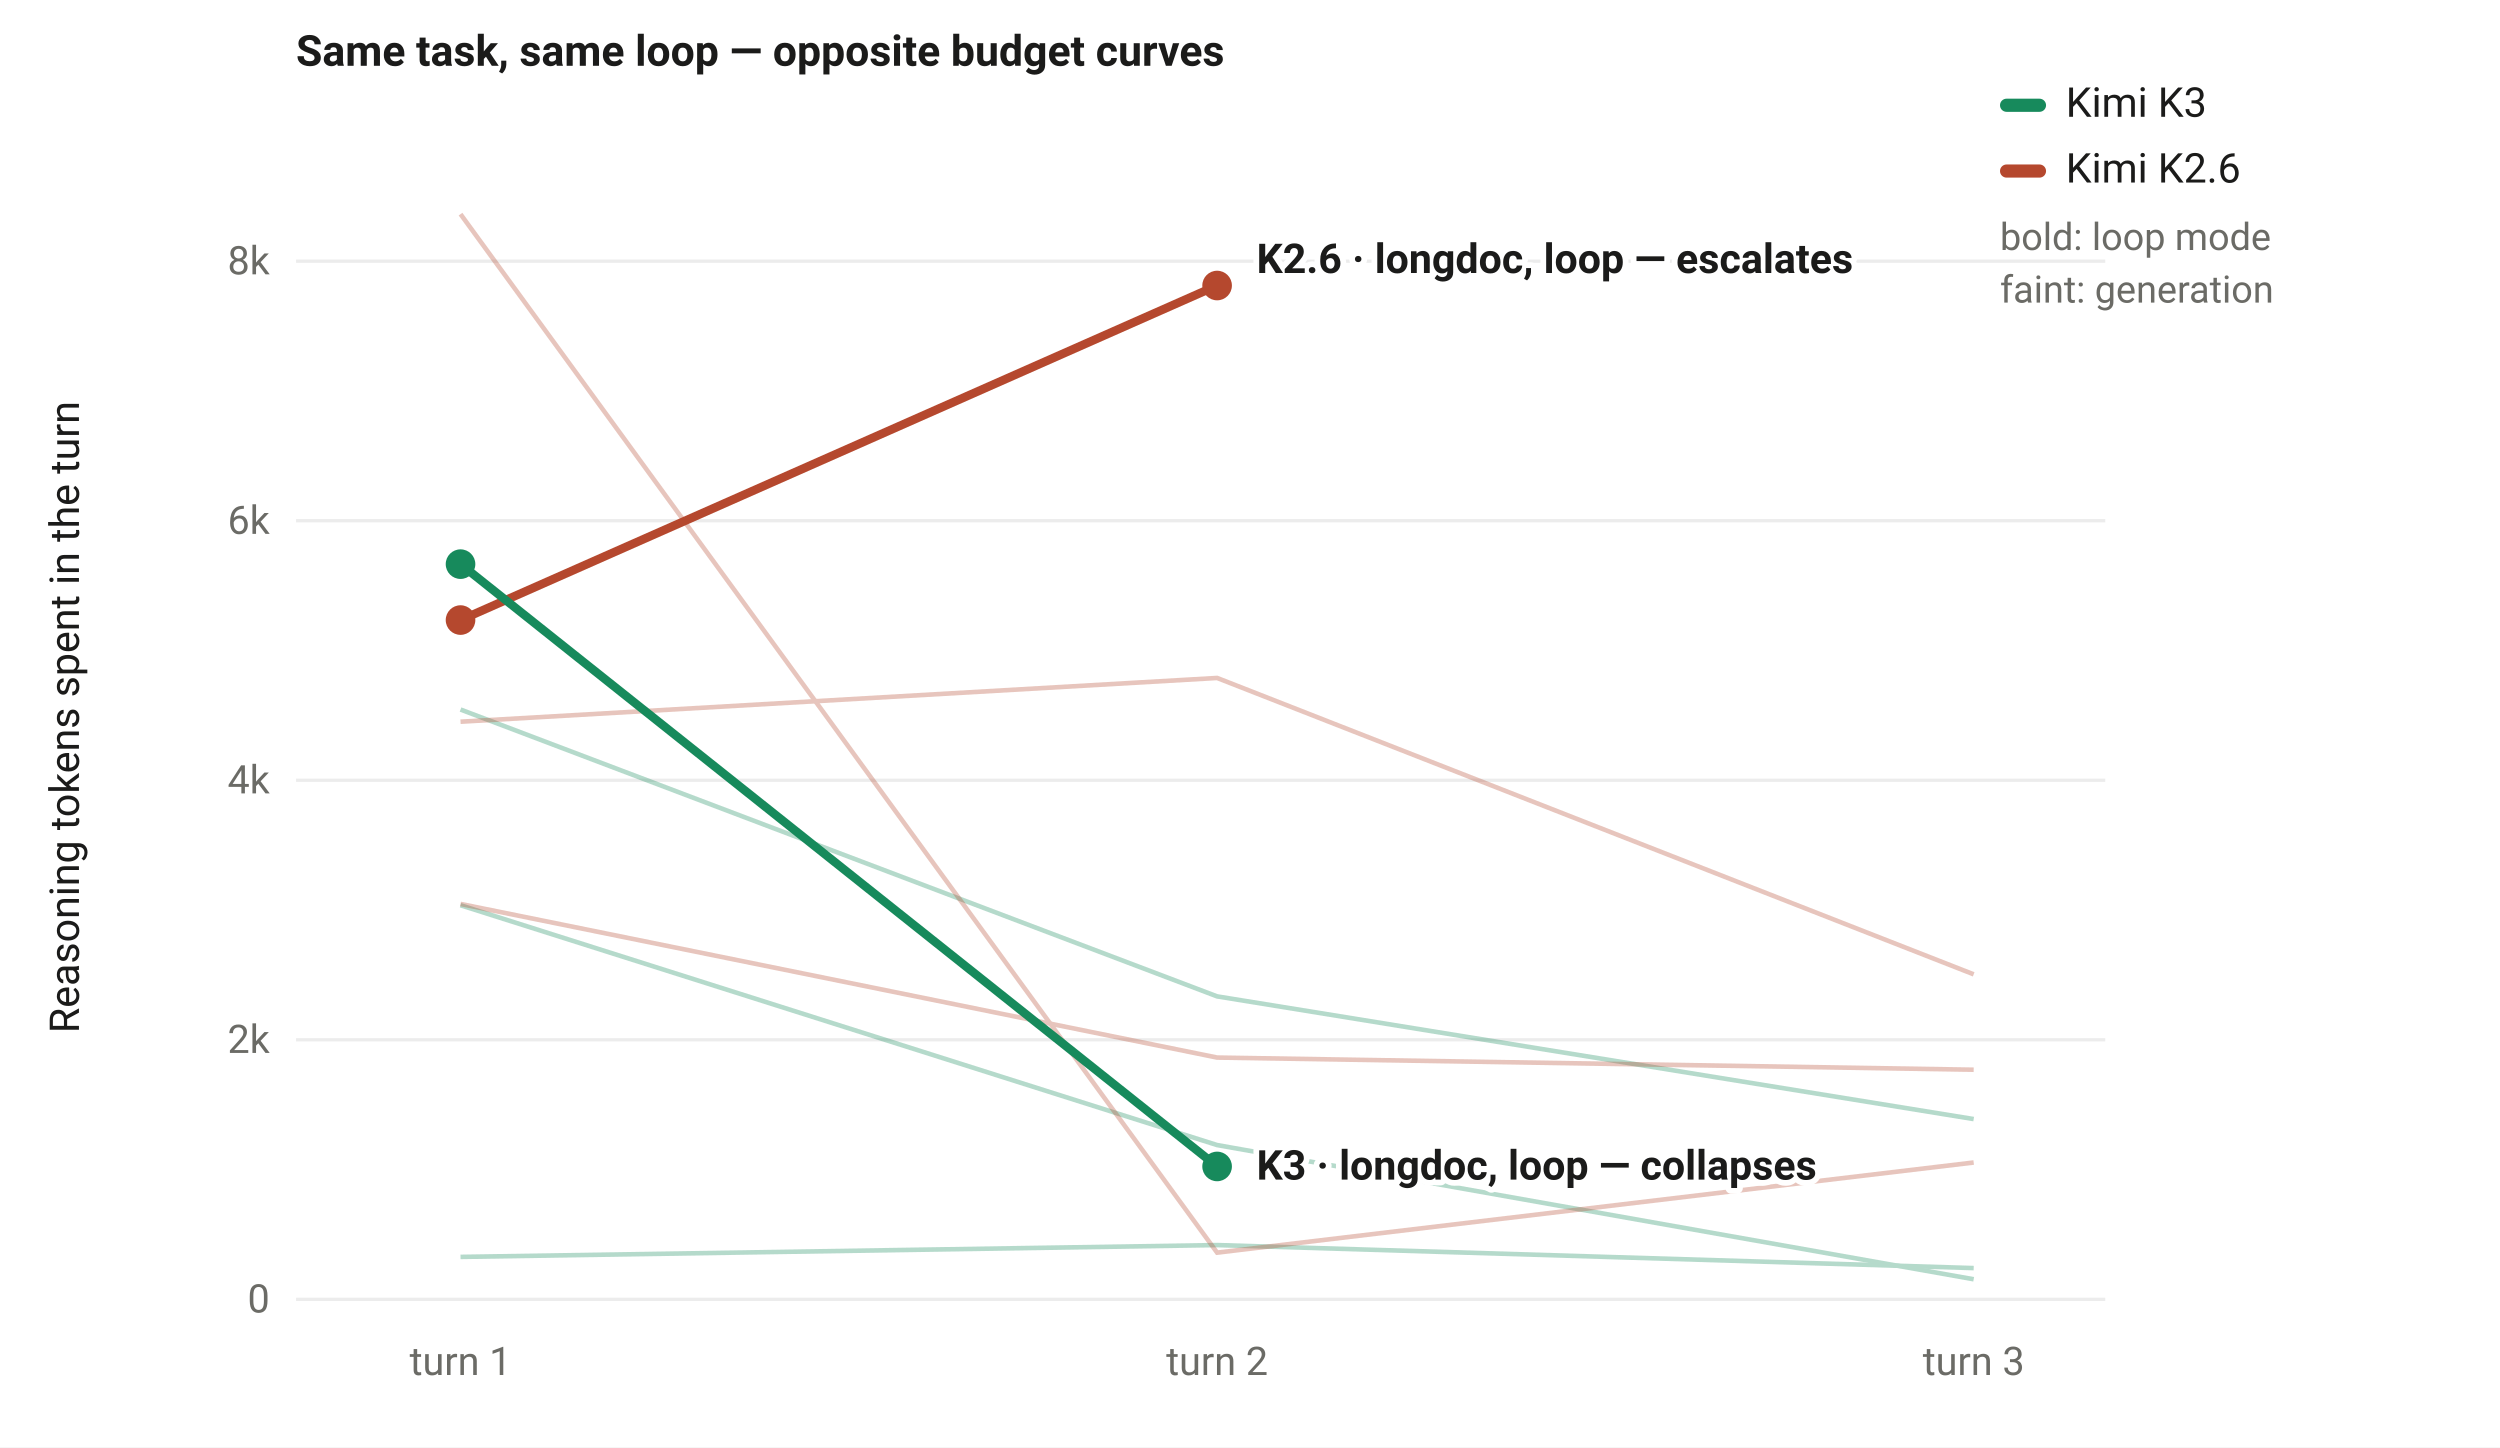
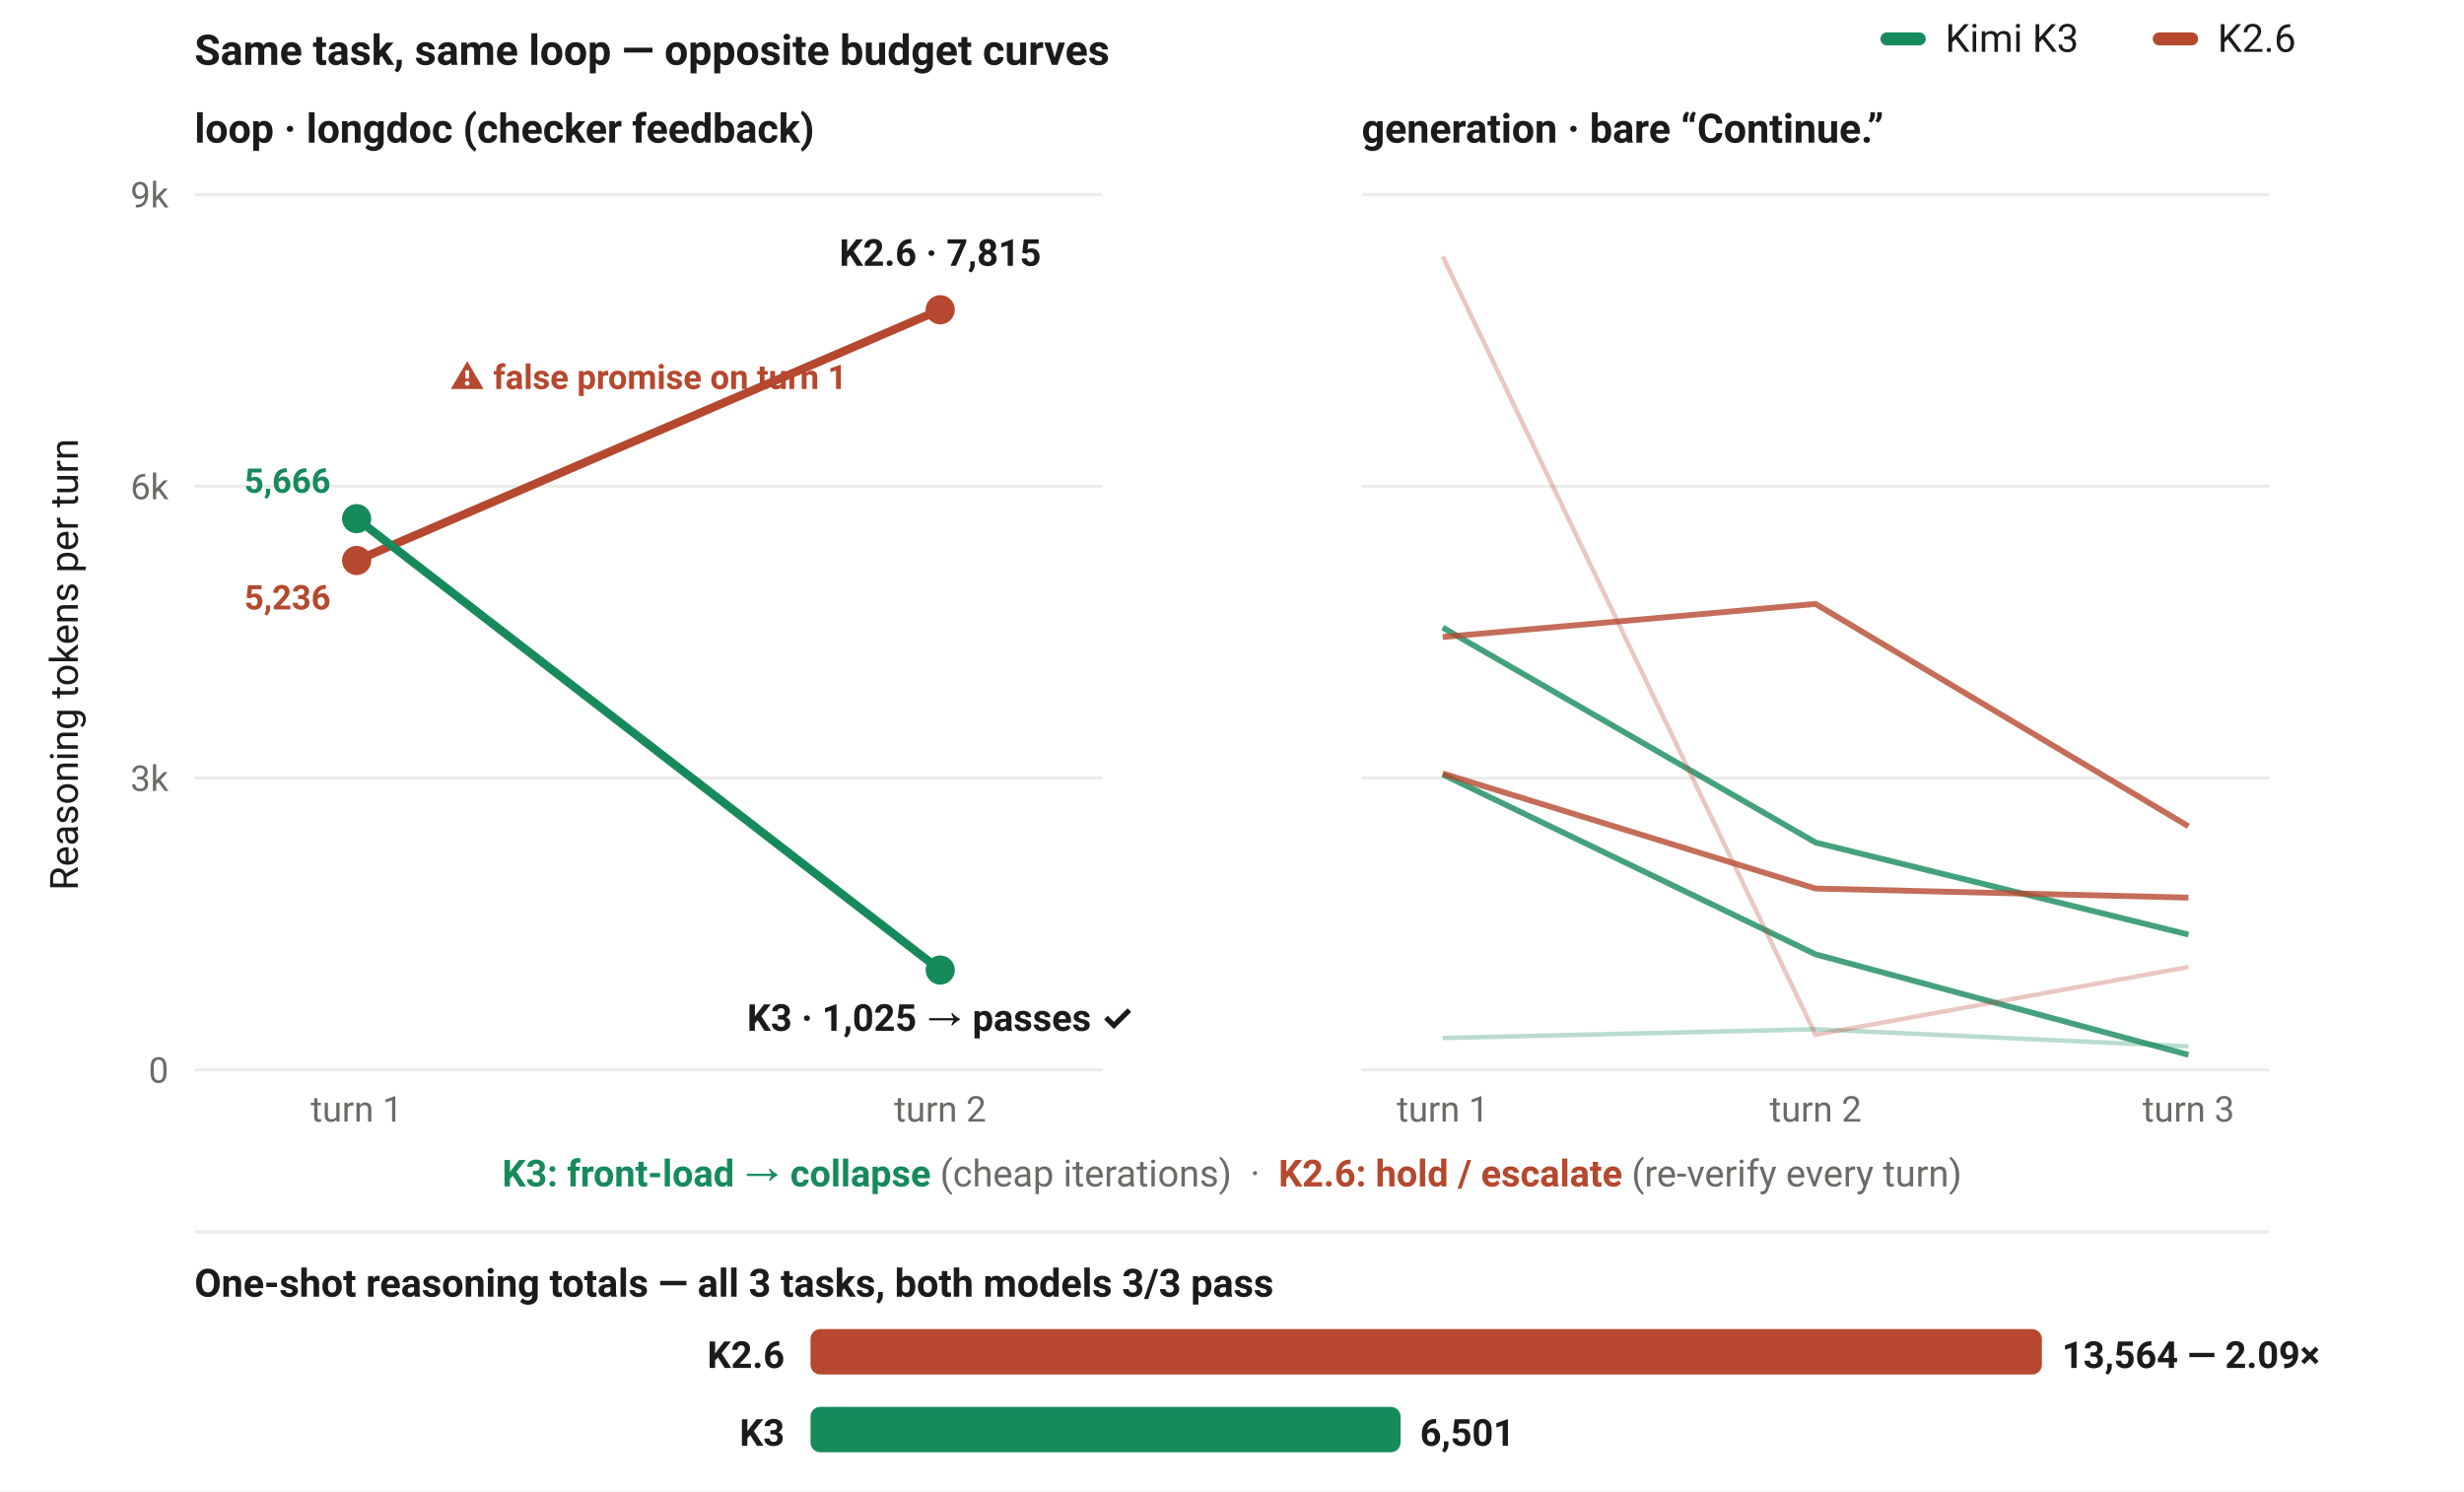
- <svg xmlns="http://www.w3.org/2000/svg" width="760" height="440" viewBox="0 0 760 440" font-family="-apple-system,BlinkMacSystemFont,Segoe UI,Roboto,Helvetica,Arial,sans-serif" role="img" aria-label="Reasoning tokens per turn for every multi-turn run. Bold lines: the longdoc task in loop mode — Kimi K3 collapses from 5,666 tokens on turn 1 to 1,025 on turn 2, while Kimi K2.6 escalates from 5,236 to 7,815. Faint lines: the six generation-mode runs, where K3 also decays steeply and K2.6 mostly holds its spend.">
-   <rect width="760" height="440" fill="#ffffff" />
-   <line x1="90" y1="395" x2="640" y2="395" stroke="#ececec" />
-   <text x="82" y="399" font-size="12" fill="#6b6b66" text-anchor="end">0</text>
-   <line x1="90" y1="316.1" x2="640" y2="316.1" stroke="#ececec" />
-   <text x="82" y="320.1" font-size="12" fill="#6b6b66" text-anchor="end">2k</text>
-   <line x1="90" y1="237.2" x2="640" y2="237.2" stroke="#ececec" />
-   <text x="82" y="241.2" font-size="12" fill="#6b6b66" text-anchor="end">4k</text>
-   <line x1="90" y1="158.3" x2="640" y2="158.3" stroke="#ececec" />
-   <text x="82" y="162.3" font-size="12" fill="#6b6b66" text-anchor="end">6k</text>
-   <line x1="90" y1="79.4" x2="640" y2="79.4" stroke="#ececec" />
-   <text x="82" y="83.4" font-size="12" fill="#6b6b66" text-anchor="end">8k</text>
-   <text x="140" y="418" font-size="12" fill="#6b6b66" text-anchor="middle">turn 1</text>
-   <text x="370" y="418" font-size="12" fill="#6b6b66" text-anchor="middle">turn 2</text>
-   <text x="600" y="418" font-size="12" fill="#6b6b66" text-anchor="middle">turn 3</text>
-   <text x="24" y="218" font-size="12.5" fill="#1b1b1a" text-anchor="middle" transform="rotate(-90 24 218)">Reasoning tokens spent in the turn</text>
-   <g stroke="#178a5c" stroke-width="1.4" opacity="0.32" fill="none">
-     <path d="M 140 275.2 L 370 348.1 L 600 388.9" />
-     <path d="M 140 215.7 L 370 302.9 L 600 340.2" />
-     <path d="M 140 382.1 L 370 378.5 L 600 385.5" />
+ <svg xmlns="http://www.w3.org/2000/svg" width="760" height="460" viewBox="0 0 760 460" font-family="-apple-system,BlinkMacSystemFont,Segoe UI,Roboto,Helvetica,Arial,sans-serif" role="img" aria-label="Left panel: the longdoc task in loop mode — K3 collapses from 5,666 reasoning tokens on turn 1 to 1,025 on turn 2 and passes; K2.6 escalates from 5,236 to 7,815, and its turn 1 carries a false completion promise. Right panel: generation mode under a bare Continue — K3's runs decay steeply across turns while K2.6 mostly holds its spend. Bottom: one-shot reasoning totals for the same 3-of-3 pass result — K2.6 spends 13,564 tokens, 2.09 times K3's 6,501.">
+   <rect width="760" height="460" fill="#ffffff" />
+   <text x="60" y="20" font-size="13" font-weight="700" fill="#1b1b1a">Same task, same loop — opposite budget curves</text>
+   <rect x="580" y="10" width="14" height="4" rx="2" fill="#178a5c" />
+   <text x="600" y="16" font-size="12" fill="#1b1b1a">Kimi K3</text>
+   <rect x="664" y="10" width="14" height="4" rx="2" fill="#b5482e" />
+   <text x="684" y="16" font-size="12" fill="#1b1b1a">K2.6</text>
+   <text x="60" y="44" font-size="12.5" font-weight="700" fill="#1b1b1a">loop · longdoc (checker feedback)</text>
+   <text x="420" y="44" font-size="12.5" font-weight="700" fill="#1b1b1a">generation · bare “Continue.”</text>
+   <g stroke="#ececec">
+     <line x1="60" y1="330" x2="340" y2="330" />
+     <line x1="60" y1="240" x2="340" y2="240" />
+     <line x1="60" y1="150" x2="340" y2="150" />
+     <line x1="60" y1="60" x2="340" y2="60" />
  </g>
-   <g stroke="#b5482e" stroke-width="1.4" opacity="0.32" fill="none">
-     <path d="M 140 219.4 L 370 206.1 L 600 296.2" />
-     <path d="M 140 274.8 L 370 321.5 L 600 325.2" />
-     <path d="M 140 65.1 L 370 380.8 L 600 353.4" />
+   <g font-size="11" fill="#6b6b66" text-anchor="end">
+     <text x="52" y="334">0</text>
+     <text x="52" y="244">3k</text>
+     <text x="52" y="154">6k</text>
+     <text x="52" y="64">9k</text>
  </g>
-   <g fill="none">
-     <path d="M 140 188.5 L 370 86.8" stroke="#b5482e" stroke-width="2.6" />
-     <path d="M 140 171.5 L 370 354.6" stroke="#178a5c" stroke-width="2.6" />
+   <g stroke="#ececec">
+     <line x1="420" y1="330" x2="700" y2="330" />
+     <line x1="420" y1="240" x2="700" y2="240" />
+     <line x1="420" y1="150" x2="700" y2="150" />
+     <line x1="420" y1="60" x2="700" y2="60" />
  </g>
-   <g>
-     <circle cx="140" cy="188.5" r="4.5" fill="#b5482e" />
-     <circle cx="370" cy="86.8" r="4.5" fill="#b5482e" />
-     <circle cx="140" cy="171.5" r="4.5" fill="#178a5c" />
-     <circle cx="370" cy="354.6" r="4.5" fill="#178a5c" />
+   <text x="24" y="205" font-size="12" fill="#1b1b1a" text-anchor="middle" transform="rotate(-90 24 205)">Reasoning tokens per turn</text>
+   <path d="M 110 172.9 L 290 95.55" fill="none" stroke="#b5482e" stroke-width="2.6" />
+   <path d="M 110 160.0 L 290 299.25" fill="none" stroke="#178a5c" stroke-width="2.6" />
+   <circle cx="110" cy="172.9" r="4.5" fill="#b5482e" />
+   <circle cx="290" cy="95.55" r="4.5" fill="#b5482e" />
+   <circle cx="110" cy="160.0" r="4.5" fill="#178a5c" />
+   <circle cx="290" cy="299.25" r="4.5" fill="#178a5c" />
+   <text x="102" y="152" font-size="10.5" fill="#178a5c" text-anchor="end" font-weight="600">5,666</text>
+   <text x="102" y="188" font-size="10.5" fill="#b5482e" text-anchor="end" font-weight="600">5,236</text>
+   <text x="200" y="120" font-size="10.5" fill="#b5482e" font-weight="700" text-anchor="middle">⚠ false promise on turn 1</text>
+   <text x="290" y="82" font-size="11.5" fill="#1b1b1a" font-weight="700" text-anchor="middle" stroke="#ffffff" stroke-width="3.5" paint-order="stroke" stroke-linejoin="round">K2.6 · 7,815</text>
+   <text x="290" y="318" font-size="11.5" fill="#1b1b1a" font-weight="700" text-anchor="middle" stroke="#ffffff" stroke-width="3.5" paint-order="stroke" stroke-linejoin="round">K3 · 1,025 → passes ✓</text>
+   <g fill="none" stroke="#178a5c" stroke-width="1.8" opacity="0.8">
+     <path d="M 445 238.9 L 560 294.4 L 675 325.4" />
+     <path d="M 445 193.6 L 560 259.9 L 675 288.3" />
  </g>
-   <text x="382" y="83" font-size="12.5" fill="#1b1b1a" font-weight="600" stroke="#ffffff" stroke-width="3.5" paint-order="stroke" stroke-linejoin="round">K2.6 · longdoc, loop — escalates</text>
-   <text x="382" y="358.6" font-size="12.5" fill="#1b1b1a" font-weight="600" stroke="#ffffff" stroke-width="3.5" paint-order="stroke" stroke-linejoin="round">K3 · longdoc, loop — collapses</text>
-   <g font-size="12.5">
-     <rect x="608" y="30" width="14" height="4" rx="2" fill="#178a5c" />
-     <text x="628" y="35.5" fill="#1b1b1a">Kimi K3</text>
-     <rect x="608" y="50" width="14" height="4" rx="2" fill="#b5482e" />
-     <text x="628" y="55.5" fill="#1b1b1a">Kimi K2.6</text>
-     <text x="608" y="76" font-size="11.5" fill="#6b6b66">bold: loop mode</text>
-     <text x="608" y="92" font-size="11.5" fill="#6b6b66">faint: generation</text>
+   <path d="M 445 320.2 L 560 317.5 L 675 322.8" fill="none" stroke="#178a5c" stroke-width="1.4" opacity="0.3" />
+   <g fill="none" stroke="#b5482e" stroke-width="1.8" opacity="0.8">
+     <path d="M 445 196.5 L 560 186.3 L 675 254.9" />
+     <path d="M 445 238.6 L 560 274.1 L 675 276.9" />
  </g>
-   <text x="90" y="20" font-size="13" fill="#1b1b1a" font-weight="700">Same task, same loop — opposite budget curves</text>
-   <text x="640" y="418" font-size="11" fill="#6b6b66" text-anchor="end" opacity="0"> </text>
+   <path d="M 445 79.1 L 560 319.2 L 675 298.3" fill="none" stroke="#b5482e" stroke-width="1.4" opacity="0.3" />
+   <g font-size="11" fill="#6b6b66" text-anchor="middle">
+     <text x="110" y="346">turn 1</text>
+     <text x="290" y="346">turn 2</text>
+     <text x="445" y="346">turn 1</text>
+     <text x="560" y="346">turn 2</text>
+     <text x="675" y="346">turn 3</text>
+   </g>
+   <text x="380" y="366" font-size="11.5" text-anchor="middle" fill="#6b6b66">
+     <tspan fill="#178a5c" font-weight="700">K3: front-load → collapse</tspan> (cheap iterations)  ·  <tspan fill="#b5482e" font-weight="700">K2.6: hold / escalate</tspan> (re-verify every turn)</text>
+   <line x1="60" y1="380" x2="700" y2="380" stroke="#ececec" />
+   <text x="60" y="400" font-size="12" font-weight="700" fill="#1b1b1a">One-shot reasoning totals — all 3 tasks, both models 3/3 pass</text>
+   <text x="242" y="422" font-size="11.5" fill="#1b1b1a" font-weight="600" text-anchor="end">K2.6</text>
+   <rect x="250" y="410" width="379.8" height="14" rx="3" fill="#b5482e" />
+   <text x="636" y="422" font-size="11.5" fill="#1b1b1a" font-weight="700">13,564 — 2.09×</text>
+   <text x="242" y="446" font-size="11.5" fill="#1b1b1a" font-weight="600" text-anchor="end">K3</text>
+   <rect x="250" y="434" width="182" height="14" rx="3" fill="#178a5c" />
+   <text x="438" y="446" font-size="11.5" fill="#1b1b1a" font-weight="700">6,501</text>
</svg>
